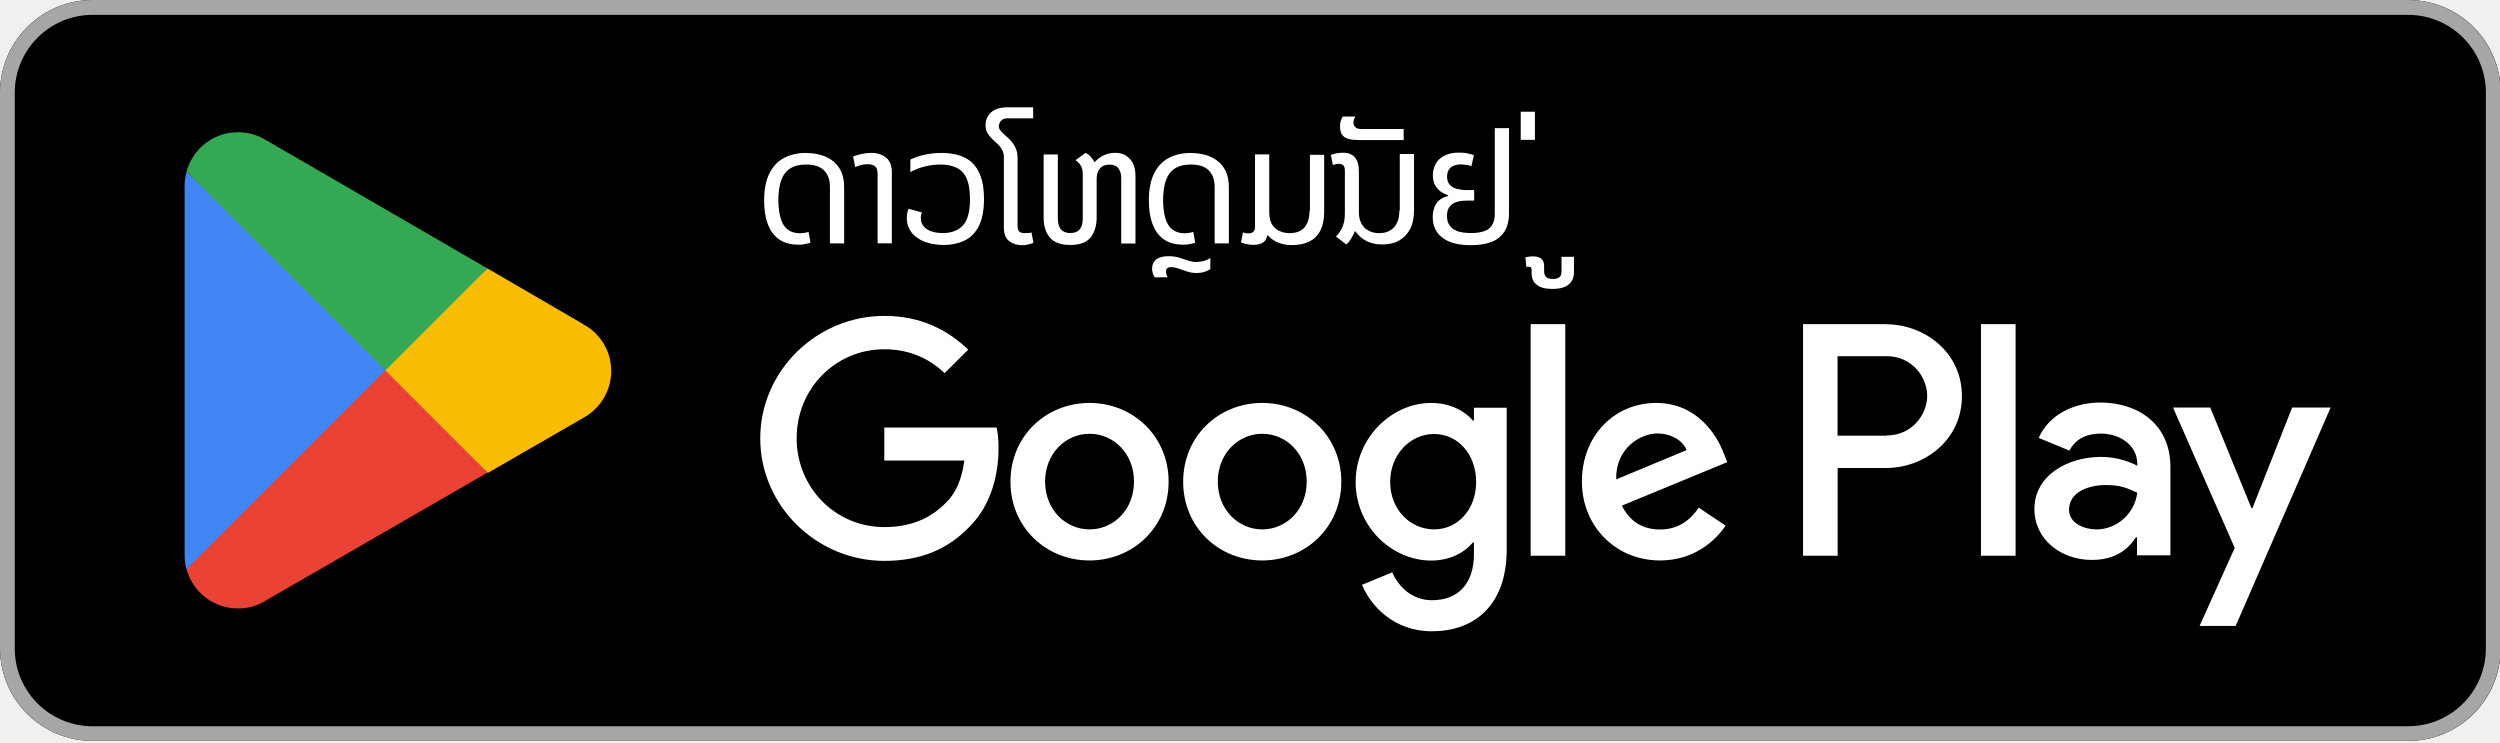
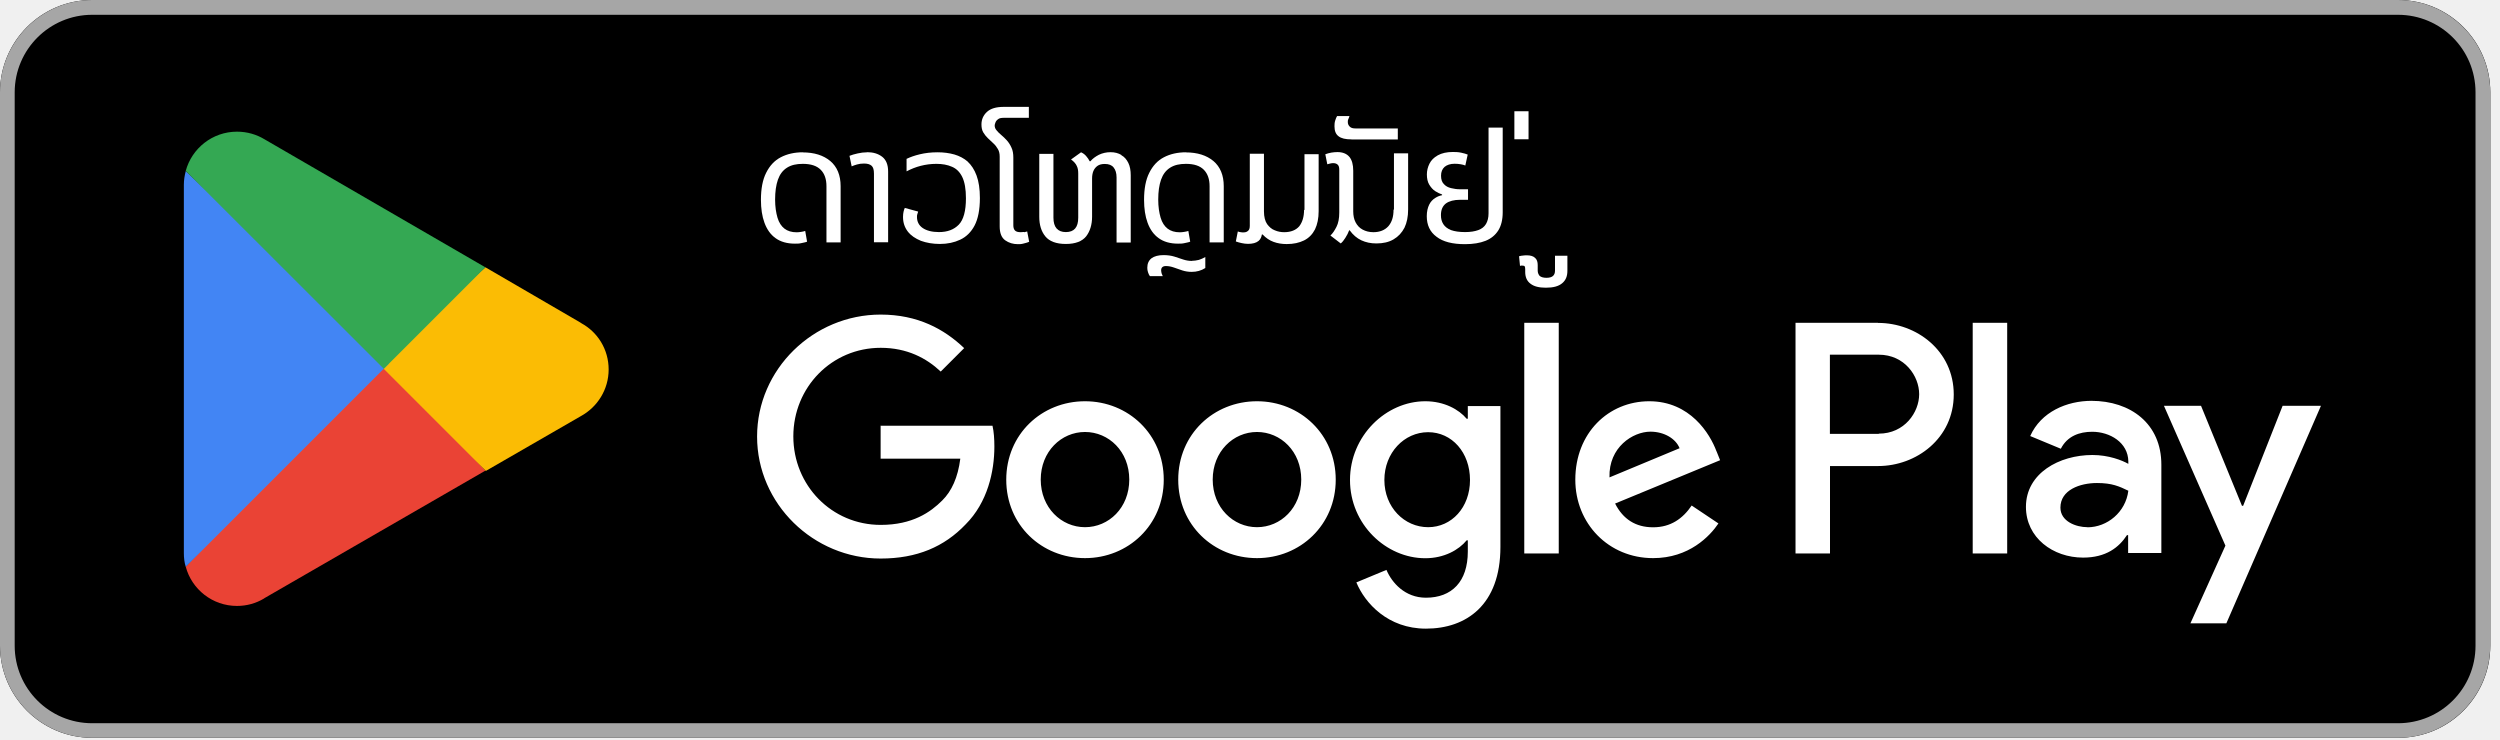
- <svg xmlns="http://www.w3.org/2000/svg" id="artwork" version="1.1" viewBox="0 0 239 71">
+ <svg xmlns="http://www.w3.org/2000/svg" id="artwork" version="1.1" viewBox="0 0 240 71">
  <defs>
    <style>
      .st0 {
        fill: #4285f4;
      }

      .st1 {
        fill: #a6a6a6;
      }

      .st2 {
        fill: #34a853;
      }

      .st3 {
        fill: #fbbc04;
      }

      .st4 {
        fill: #fff;
      }

      .st5 {
        fill: #ea4335;
      }
    </style>
  </defs>
  <g>
    <rect y="0" width="239.07" height="70.83" rx="8.85" ry="8.85" />
    <path class="st1" d="M230.21,1.42c4.11,0,7.44,3.33,7.44,7.44v53.13c0,4.11-3.33,7.44-7.44,7.44H8.85c-4.11,0-7.44-3.33-7.44-7.44V8.85C1.42,4.75,4.75,1.42,8.85,1.42h221.36M230.21,0H8.85C3.98,0,0,3.98,0,8.85v53.13c0,4.87,3.98,8.85,8.85,8.85h221.36c4.87,0,8.85-3.98,8.85-8.85V8.85C239.07,3.98,235.08,0,230.21,0h0Z" />
    <path class="st4" d="M120.67,38.52c-4.16,0-7.56,3.17-7.56,7.53s3.4,7.53,7.56,7.53,7.56-3.19,7.56-7.53-3.4-7.53-7.56-7.53ZM120.67,50.61c-2.28,0-4.25-1.88-4.25-4.57s1.97-4.57,4.25-4.57,4.25,1.86,4.25,4.57-1.97,4.57-4.25,4.57ZM104.16,38.52c-4.16,0-7.56,3.17-7.56,7.53s3.4,7.53,7.56,7.53,7.56-3.19,7.56-7.53-3.4-7.53-7.56-7.53ZM104.16,50.61c-2.28,0-4.25-1.88-4.25-4.57s1.97-4.57,4.25-4.57,4.25,1.86,4.25,4.57-1.97,4.57-4.25,4.57ZM84.54,40.84v3.19h7.65c-.23,1.81-.83,3.12-1.74,4.02-1.12,1.12-2.85,2.34-5.9,2.34-4.71,0-8.39-3.79-8.39-8.5s3.68-8.5,8.39-8.5c2.53,0,4.39.99,5.76,2.28l2.25-2.25c-1.91-1.82-4.44-3.22-8.02-3.22-6.45,0-11.86,5.24-11.86,11.71s5.42,11.71,11.86,11.71c3.49,0,6.11-1.13,8.16-3.28,2.11-2.11,2.76-5.08,2.76-7.47,0-.74-.05-1.43-.18-2h-10.75v-.02ZM164.78,43.32c-.62-1.68-2.53-4.8-6.45-4.8s-7.1,3.05-7.1,7.53c0,4.21,3.19,7.53,7.47,7.53,3.45,0,5.45-2.11,6.27-3.33l-2.57-1.72c-.85,1.26-2.02,2.09-3.7,2.09s-2.89-.78-3.65-2.28l10.08-4.16-.34-.85h-.02ZM154.51,45.83c-.09-2.9,2.25-4.39,3.93-4.39,1.31,0,2.43.66,2.8,1.59,0,0-6.73,2.8-6.73,2.8ZM146.33,53.13h3.31v-22.14h-3.31v22.14ZM140.91,40.2h-.11c-.74-.89-2.16-1.68-3.97-1.68-3.77,0-7.23,3.31-7.23,7.56s3.45,7.51,7.23,7.51c1.81,0,3.22-.8,3.97-1.72h.11v1.08c0,2.89-1.54,4.43-4.02,4.43-2.02,0-3.28-1.45-3.79-2.67l-2.89,1.2c.83,2,3.03,4.44,6.68,4.44,3.88,0,7.15-2.28,7.15-7.84v-13.53h-3.13s0,1.22,0,1.22ZM137.1,50.61c-2.28,0-4.2-1.91-4.2-4.53s1.91-4.59,4.2-4.59,4.02,1.95,4.02,4.59-1.77,4.53-4.02,4.53ZM180.29,30.99h-7.92v22.14h3.31v-8.39h4.62c3.67,0,7.26-2.66,7.26-6.87s-3.59-6.87-7.26-6.87h-.02ZM180.36,41.65h-4.69v-7.6h4.69c2.48,0,3.88,2.05,3.88,3.79s-1.4,3.79-3.88,3.79h0v.02ZM200.8,38.48c-2.39,0-4.87,1.06-5.9,3.38l2.94,1.22c.62-1.22,1.79-1.63,3.01-1.63,1.7,0,3.45,1.03,3.47,2.85v.23c-.6-.34-1.88-.85-3.45-.85-3.17,0-6.38,1.74-6.38,4.98,0,2.96,2.59,4.87,5.49,4.87,2.21,0,3.45-.99,4.21-2.16h.11v1.72h3.19v-8.48c0-3.93-2.94-6.13-6.73-6.13,0,0,.04,0,.04,0ZM200.39,50.61c-1.08,0-2.59-.55-2.59-1.88,0-1.7,1.88-2.36,3.51-2.36,1.45,0,2.14.32,3.01.74-.25,2.05-2.02,3.51-3.93,3.51h0v-.02ZM219.13,38.96l-3.79,9.6h-.11l-3.93-9.6h-3.56l5.9,13.42-3.36,7.46h3.45l9.08-20.88s-3.68,0-3.68,0ZM189.38,53.13h3.31v-22.14h-3.31v22.14Z" />
    <g>
      <path class="st5" d="M36.69,34.39l-18.86,20.01h0c.58,2.18,2.57,3.77,4.92,3.77.94,0,1.82-.25,2.59-.71l.05-.04,21.21-12.24-9.93-10.82h.02v.02Z" />
      <path class="st3" d="M55.76,30.99h0l-9.16-5.33-10.32,9.19,10.36,10.36,9.12-5.26c1.59-.87,2.67-2.55,2.67-4.48s-1.06-3.61-2.66-4.46h0l-.02-.02Z" />
      <path class="st0" d="M17.83,16.43c-.11.43-.18.85-.18,1.31v35.36c0,.46.05.89.18,1.31l19.5-19.5s-19.5-18.49-19.5-18.49Z" />
      <path class="st2" d="M36.83,35.42l9.76-9.76-21.2-12.29c-.76-.46-1.66-.73-2.64-.73-2.36,0-4.34,1.61-4.92,3.77h0l19,18.98h0v.02Z" />
    </g>
  </g>
  <g>
    <path class="st4" d="M77.08,14.62c-.81,0-1.52.16-2.13.48s-1.06.81-1.4,1.49c-.34.67-.5,1.54-.5,2.6,0,.83.11,1.58.34,2.2s.57,1.12,1.06,1.47c.48.35,1.1.53,1.86.53.21,0,.43,0,.62-.05s.39-.07.55-.14l-.18-1.03c-.12.04-.25.07-.39.09-.14.02-.27.04-.43.04-.48,0-.87-.12-1.17-.35-.3-.23-.53-.58-.67-1.05-.14-.48-.23-1.05-.23-1.74,0-.76.09-1.4.27-1.91s.46-.89.87-1.15.9-.37,1.52-.37c.78,0,1.35.19,1.72.57.37.37.55.9.55,1.58v5.39h1.36v-5.4c0-1.05-.34-1.86-.99-2.41-.66-.55-1.54-.83-2.66-.83l.02.02Z" />
    <path class="st4" d="M83.25,14.62c-.3,0-.62.04-.92.11-.3.07-.57.14-.78.23l.21,1.01c.14-.07.32-.12.51-.18s.43-.09.67-.09c.34,0,.57.07.73.21s.23.39.23.76v6.59h1.36v-6.79c0-.66-.19-1.12-.57-1.42-.39-.3-.87-.44-1.45-.44Z" />
    <path class="st4" d="M92.91,15.52c-.37-.32-.81-.55-1.29-.69-.5-.14-1.03-.21-1.61-.21-.64,0-1.2.07-1.7.19-.51.12-.92.27-1.28.44v1.2c.44-.23.89-.41,1.36-.53s.97-.19,1.51-.19c.57,0,1.06.09,1.49.28.43.18.76.51.99.99.23.48.35,1.15.35,2.04,0,1.2-.23,2.06-.69,2.53s-1.08.71-1.9.71c-.67,0-1.19-.14-1.56-.39s-.55-.62-.55-1.05c0-.11,0-.21.04-.3s.05-.16.07-.23l-1.28-.35c-.05.11-.09.23-.12.37s-.05.3-.05.5c0,.55.16,1.01.46,1.4.3.39.73.67,1.26.89.53.19,1.13.3,1.82.3.73,0,1.38-.14,1.95-.41.58-.27,1.05-.73,1.38-1.36s.51-1.52.51-2.64c0-.87-.11-1.59-.32-2.16s-.5-1.01-.87-1.35l.02.02Z" />
    <path class="st4" d="M98.29,22.27c-.11,0-.19.02-.3.02-.27,0-.44-.05-.55-.16s-.16-.28-.16-.5v-6.5c0-.37-.05-.69-.18-.96-.12-.27-.27-.5-.44-.69-.18-.19-.35-.37-.55-.53-.18-.16-.34-.3-.44-.44-.12-.14-.18-.28-.18-.46,0-.07.02-.16.07-.28.04-.12.12-.23.25-.32.12-.11.32-.14.57-.14h2.39v-1.05h-2.41c-.73,0-1.26.16-1.61.48s-.53.73-.53,1.2c0,.3.05.57.18.78s.27.39.44.55.34.32.51.48c.18.16.32.34.44.55.12.19.18.44.18.74v6.7c0,.64.18,1.08.53,1.33s.76.37,1.22.37c.14,0,.32,0,.5-.05s.39-.09.58-.18l-.19-.99s-.18.05-.27.07l-.05-.02Z" />
    <path class="st4" d="M107.66,14.88c-.3-.18-.64-.27-1.05-.27s-.78.09-1.12.25c-.34.18-.6.37-.81.62h-.07c-.09-.18-.21-.35-.35-.51-.14-.16-.3-.27-.48-.35l-.96.69c.27.19.46.41.55.62.11.21.14.46.14.74v4.23c0,.92-.39,1.38-1.19,1.38-.39,0-.69-.12-.89-.35s-.3-.58-.3-1.03v-6.13h-1.36v6.04c0,.78.19,1.4.58,1.88s1.05.73,1.97.73,1.56-.25,1.95-.73c.37-.48.57-1.12.57-1.88v-3.67c0-.27.04-.51.12-.71.09-.21.21-.37.39-.5s.41-.19.71-.19c.39,0,.67.11.85.34.18.23.28.53.28.96v6.24h1.36v-6.45c0-.46-.07-.87-.23-1.19s-.37-.58-.67-.74v-.02Z" />
    <path class="st4" d="M114.43,25.05c-.3,0-.58-.05-.85-.14s-.55-.19-.85-.28c-.3-.09-.64-.14-1.03-.14-.5,0-.89.11-1.15.3-.27.21-.41.51-.41.92,0,.14.02.28.07.43.04.14.11.27.18.37h1.24s-.09-.18-.12-.28c-.02-.11-.04-.19-.04-.28,0-.27.16-.41.46-.41.25,0,.5.05.76.14s.53.18.81.28c.28.09.58.14.9.14.48,0,.92-.12,1.31-.37v-1.06c-.19.12-.41.21-.62.28-.23.05-.44.09-.66.09l-.02.02Z" />
    <path class="st4" d="M113.86,14.62c-.81,0-1.52.16-2.13.48s-1.06.81-1.4,1.49c-.34.67-.5,1.54-.5,2.6,0,.83.11,1.58.34,2.2s.57,1.12,1.06,1.47c.48.35,1.1.53,1.86.53.21,0,.43,0,.62-.05s.39-.07.55-.14l-.18-1.03c-.12.04-.25.07-.39.09-.14.02-.27.04-.43.04-.48,0-.87-.12-1.17-.35-.3-.23-.53-.58-.67-1.05-.14-.48-.23-1.05-.23-1.74,0-.76.09-1.4.27-1.91s.46-.89.87-1.15.9-.37,1.52-.37c.78,0,1.35.19,1.72.57s.55.9.55,1.58v5.39h1.36v-5.4c0-1.05-.34-1.86-.99-2.41-.66-.55-1.54-.83-2.66-.83l.02.02Z" />
    <path class="st4" d="M125.19,20.14c0,.67-.16,1.19-.46,1.58-.32.37-.8.57-1.45.57-.3,0-.6-.05-.9-.18-.3-.11-.53-.32-.74-.6-.19-.28-.3-.69-.3-1.22v-5.53h-1.36v6.91c0,.23-.05.41-.18.5-.12.11-.27.14-.44.14-.07,0-.16,0-.25-.02-.09,0-.18-.04-.28-.07l-.19.96c.18.07.35.11.57.16.19.04.39.07.6.07.44,0,.78-.09,1.01-.28.19-.16.28-.37.32-.62h.07c.32.34.67.57,1.05.71s.8.21,1.26.21c.66,0,1.2-.12,1.67-.35.46-.23.8-.58,1.05-1.06.23-.48.35-1.06.35-1.75v-5.47h-1.36v5.39-.02Z" />
    <path class="st4" d="M129.76,13.39h4.43v-1.06h-4.07c-.25,0-.43-.05-.55-.18-.11-.11-.18-.25-.18-.43,0-.09,0-.19.05-.28s.07-.19.11-.3h-1.19c-.07.11-.12.25-.18.43s-.07.35-.07.55c0,.44.12.76.39.96.27.21.67.3,1.24.3l.02.02Z" />
    <path class="st4" d="M133.78,20.14c0,.67-.16,1.19-.5,1.58-.34.37-.81.57-1.44.57-.39,0-.74-.09-1.03-.25-.3-.16-.51-.39-.67-.69s-.23-.66-.23-1.06v-3.9c0-.58-.12-1.03-.37-1.33s-.64-.46-1.15-.46c-.18,0-.39.02-.58.05-.21.04-.41.09-.58.16l.19.96s.18-.04.27-.07c.09-.02.19-.04.28-.04.21,0,.35.05.46.16s.14.27.14.51v4.07c0,.57-.09,1.03-.27,1.38s-.37.64-.58.83l.99.76c.14-.11.3-.3.44-.53.16-.25.28-.48.37-.73h.05c.32.44.69.76,1.12.96s.9.3,1.44.3c.64,0,1.19-.12,1.65-.39s.8-.64,1.05-1.12c.23-.48.35-1.06.35-1.75v-5.39h-1.36v5.39l-.04.02Z" />
    <path class="st4" d="M142.9,20.48c0,.43-.09.76-.25,1.03s-.41.46-.74.58-.74.19-1.26.19c-.57,0-1.01-.07-1.35-.19-.34-.14-.58-.32-.74-.57s-.23-.53-.23-.87c0-.51.16-.87.48-1.12.32-.23.78-.35,1.36-.35h.76v-1.01h-.76c-.3,0-.58-.04-.87-.11s-.51-.19-.69-.39c-.18-.18-.27-.44-.27-.8s.11-.64.34-.85c.23-.19.55-.3.97-.3.21,0,.41.02.58.05s.34.07.44.12l.23-1.05c-.16-.07-.35-.12-.62-.18s-.53-.07-.81-.07c-.58,0-1.06.11-1.44.32s-.64.48-.8.8-.25.67-.25,1.03c0,.39.07.73.23.99s.35.48.57.62c.23.14.44.25.66.32v.07c-.21.04-.44.12-.67.27s-.43.35-.57.64-.23.66-.23,1.1c0,.85.3,1.51.94,1.98.62.48,1.52.71,2.73.71.78,0,1.44-.11,1.97-.32s.94-.55,1.22-.99.43-1.03.43-1.75v-8.13h-1.36v8.29-.07Z" />
    <path class="st4" d="M149.28,24.56v1.42c0,.21-.05.37-.18.5-.12.12-.34.19-.64.19s-.53-.07-.66-.19c-.11-.14-.18-.3-.18-.5v-.53c0-.3-.07-.53-.25-.69-.16-.16-.43-.25-.78-.25-.11,0-.23,0-.35.02-.14,0-.27.04-.41.07l.09.92s.07,0,.12-.02.07,0,.12,0c.11,0,.18.02.21.07s.05.14.05.27v.27c0,.48.16.87.5,1.12.34.27.83.39,1.49.39.71,0,1.22-.14,1.56-.43.34-.28.5-.67.5-1.19v-1.45h-1.2v.02Z" />
    <rect class="st4" x="145.38" y="10.68" width="1.36" height="2.69" />
  </g>
</svg>
